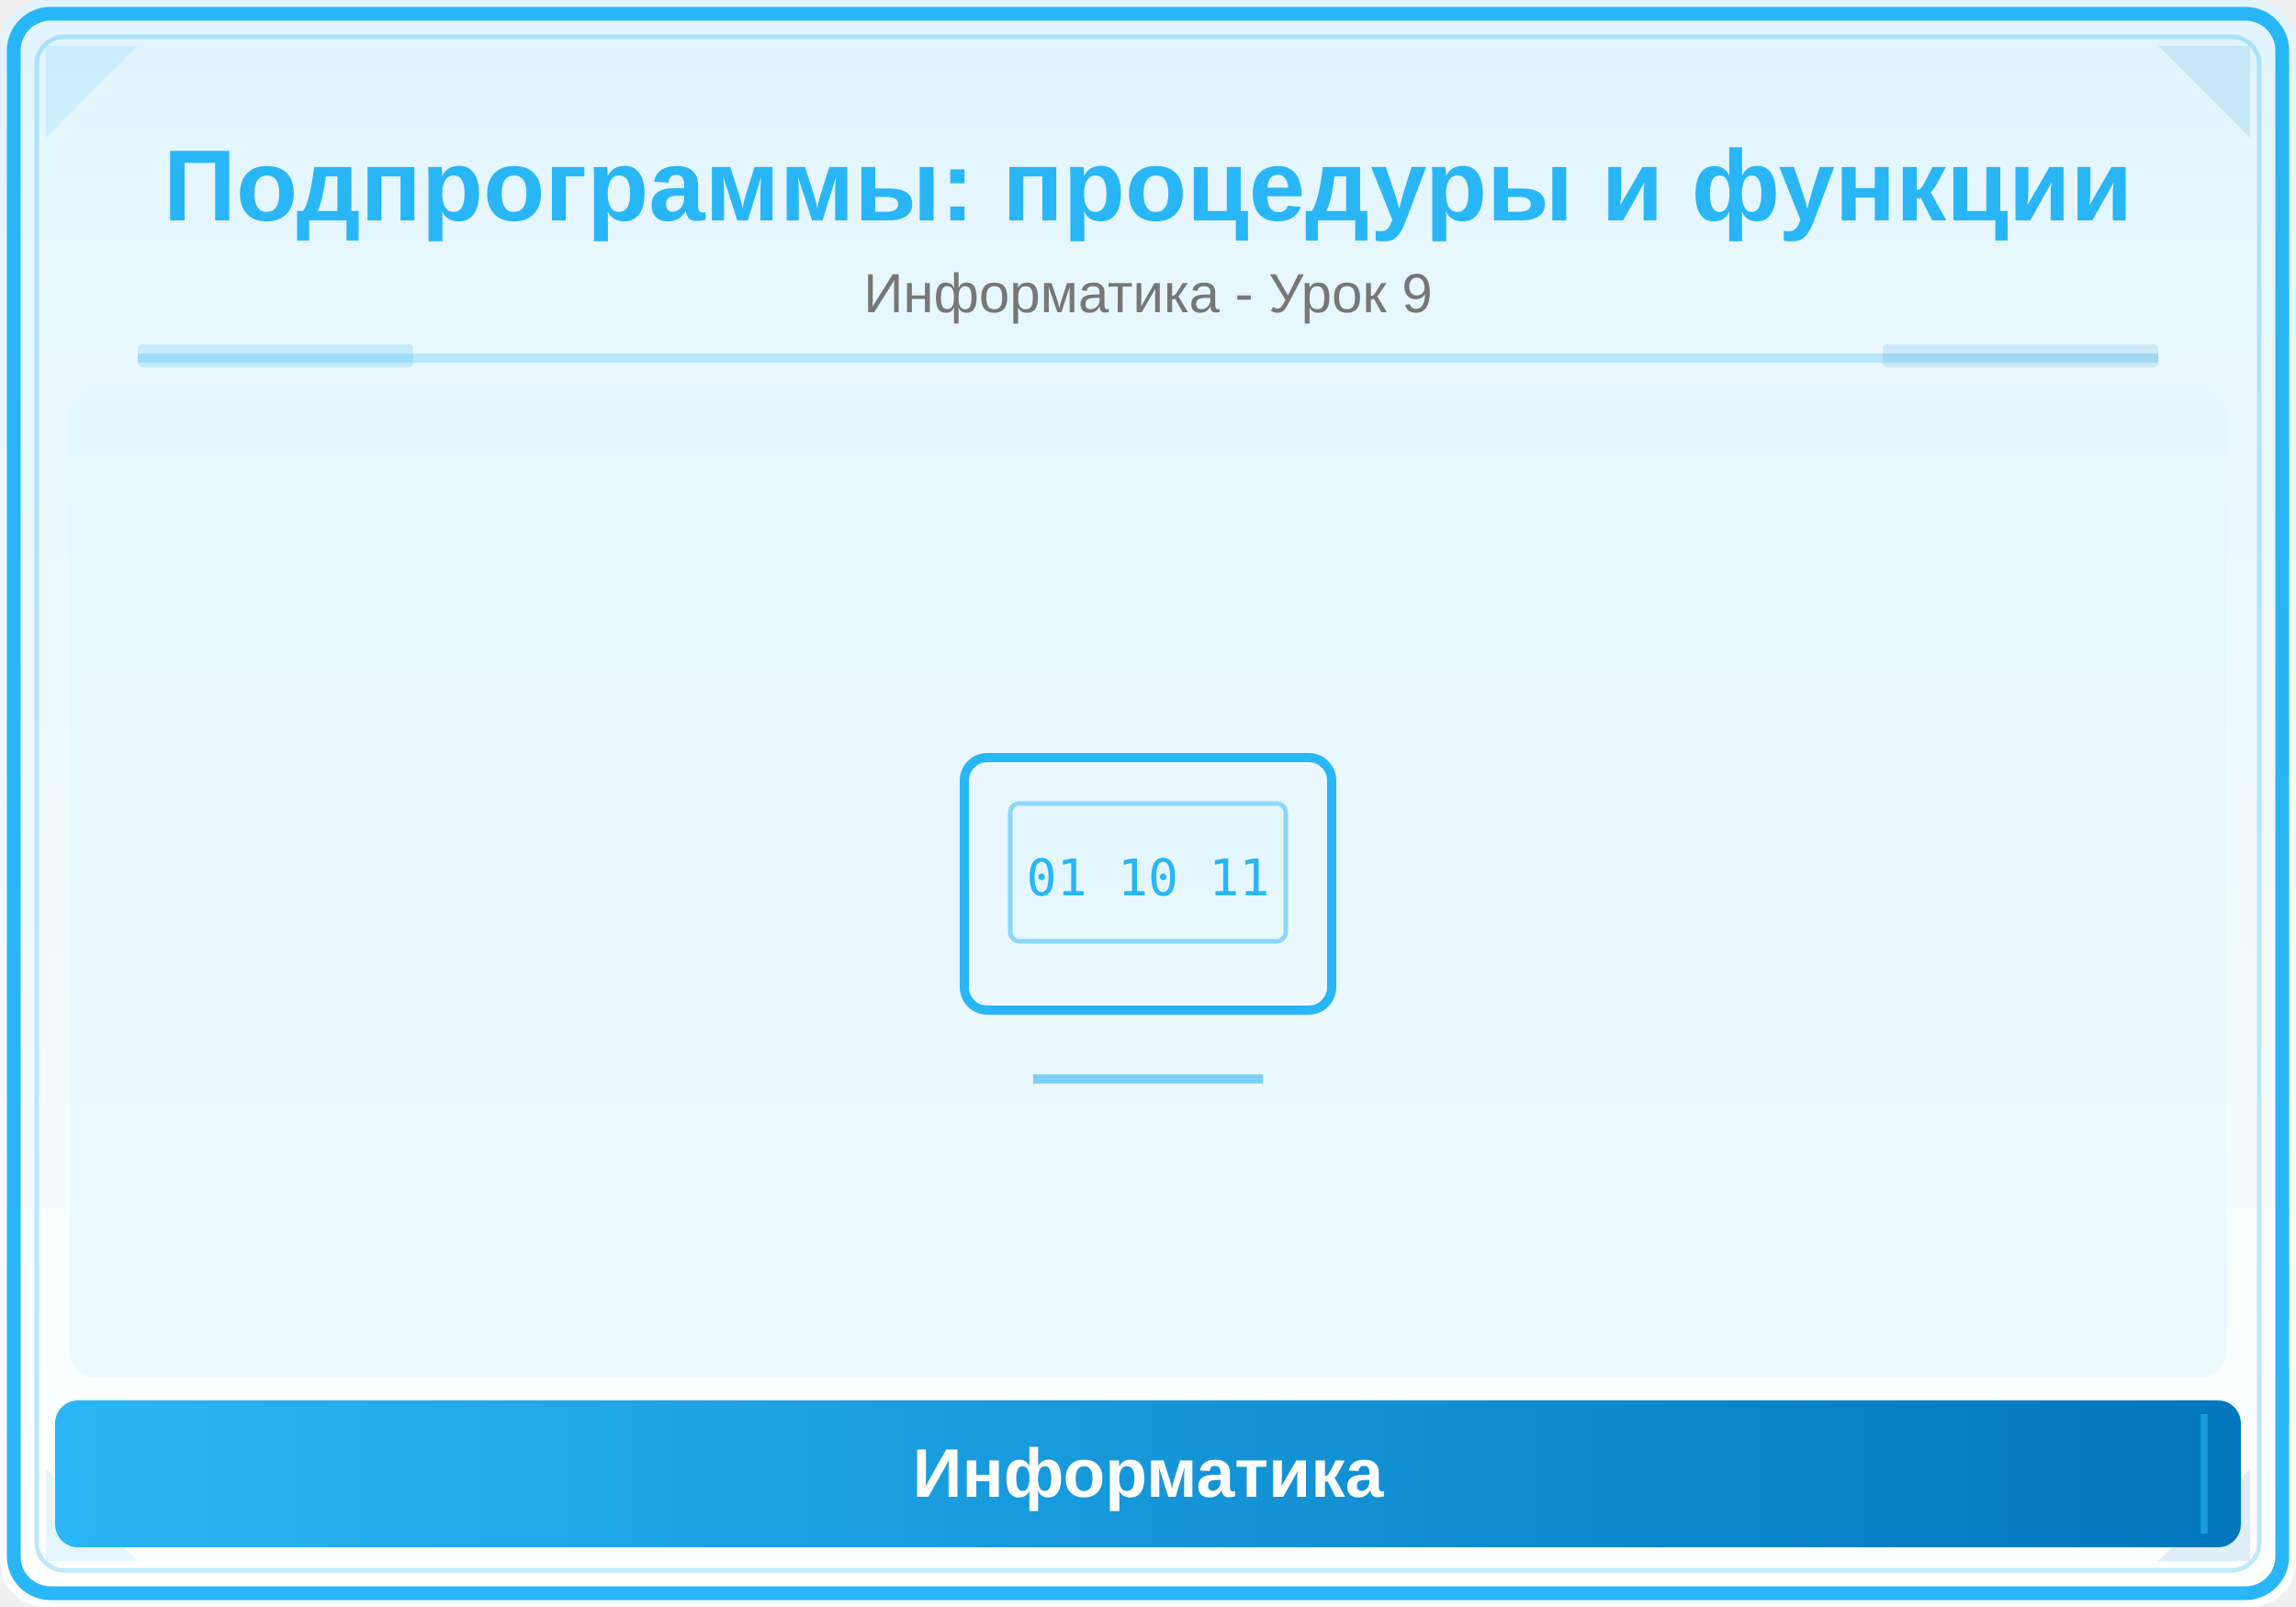
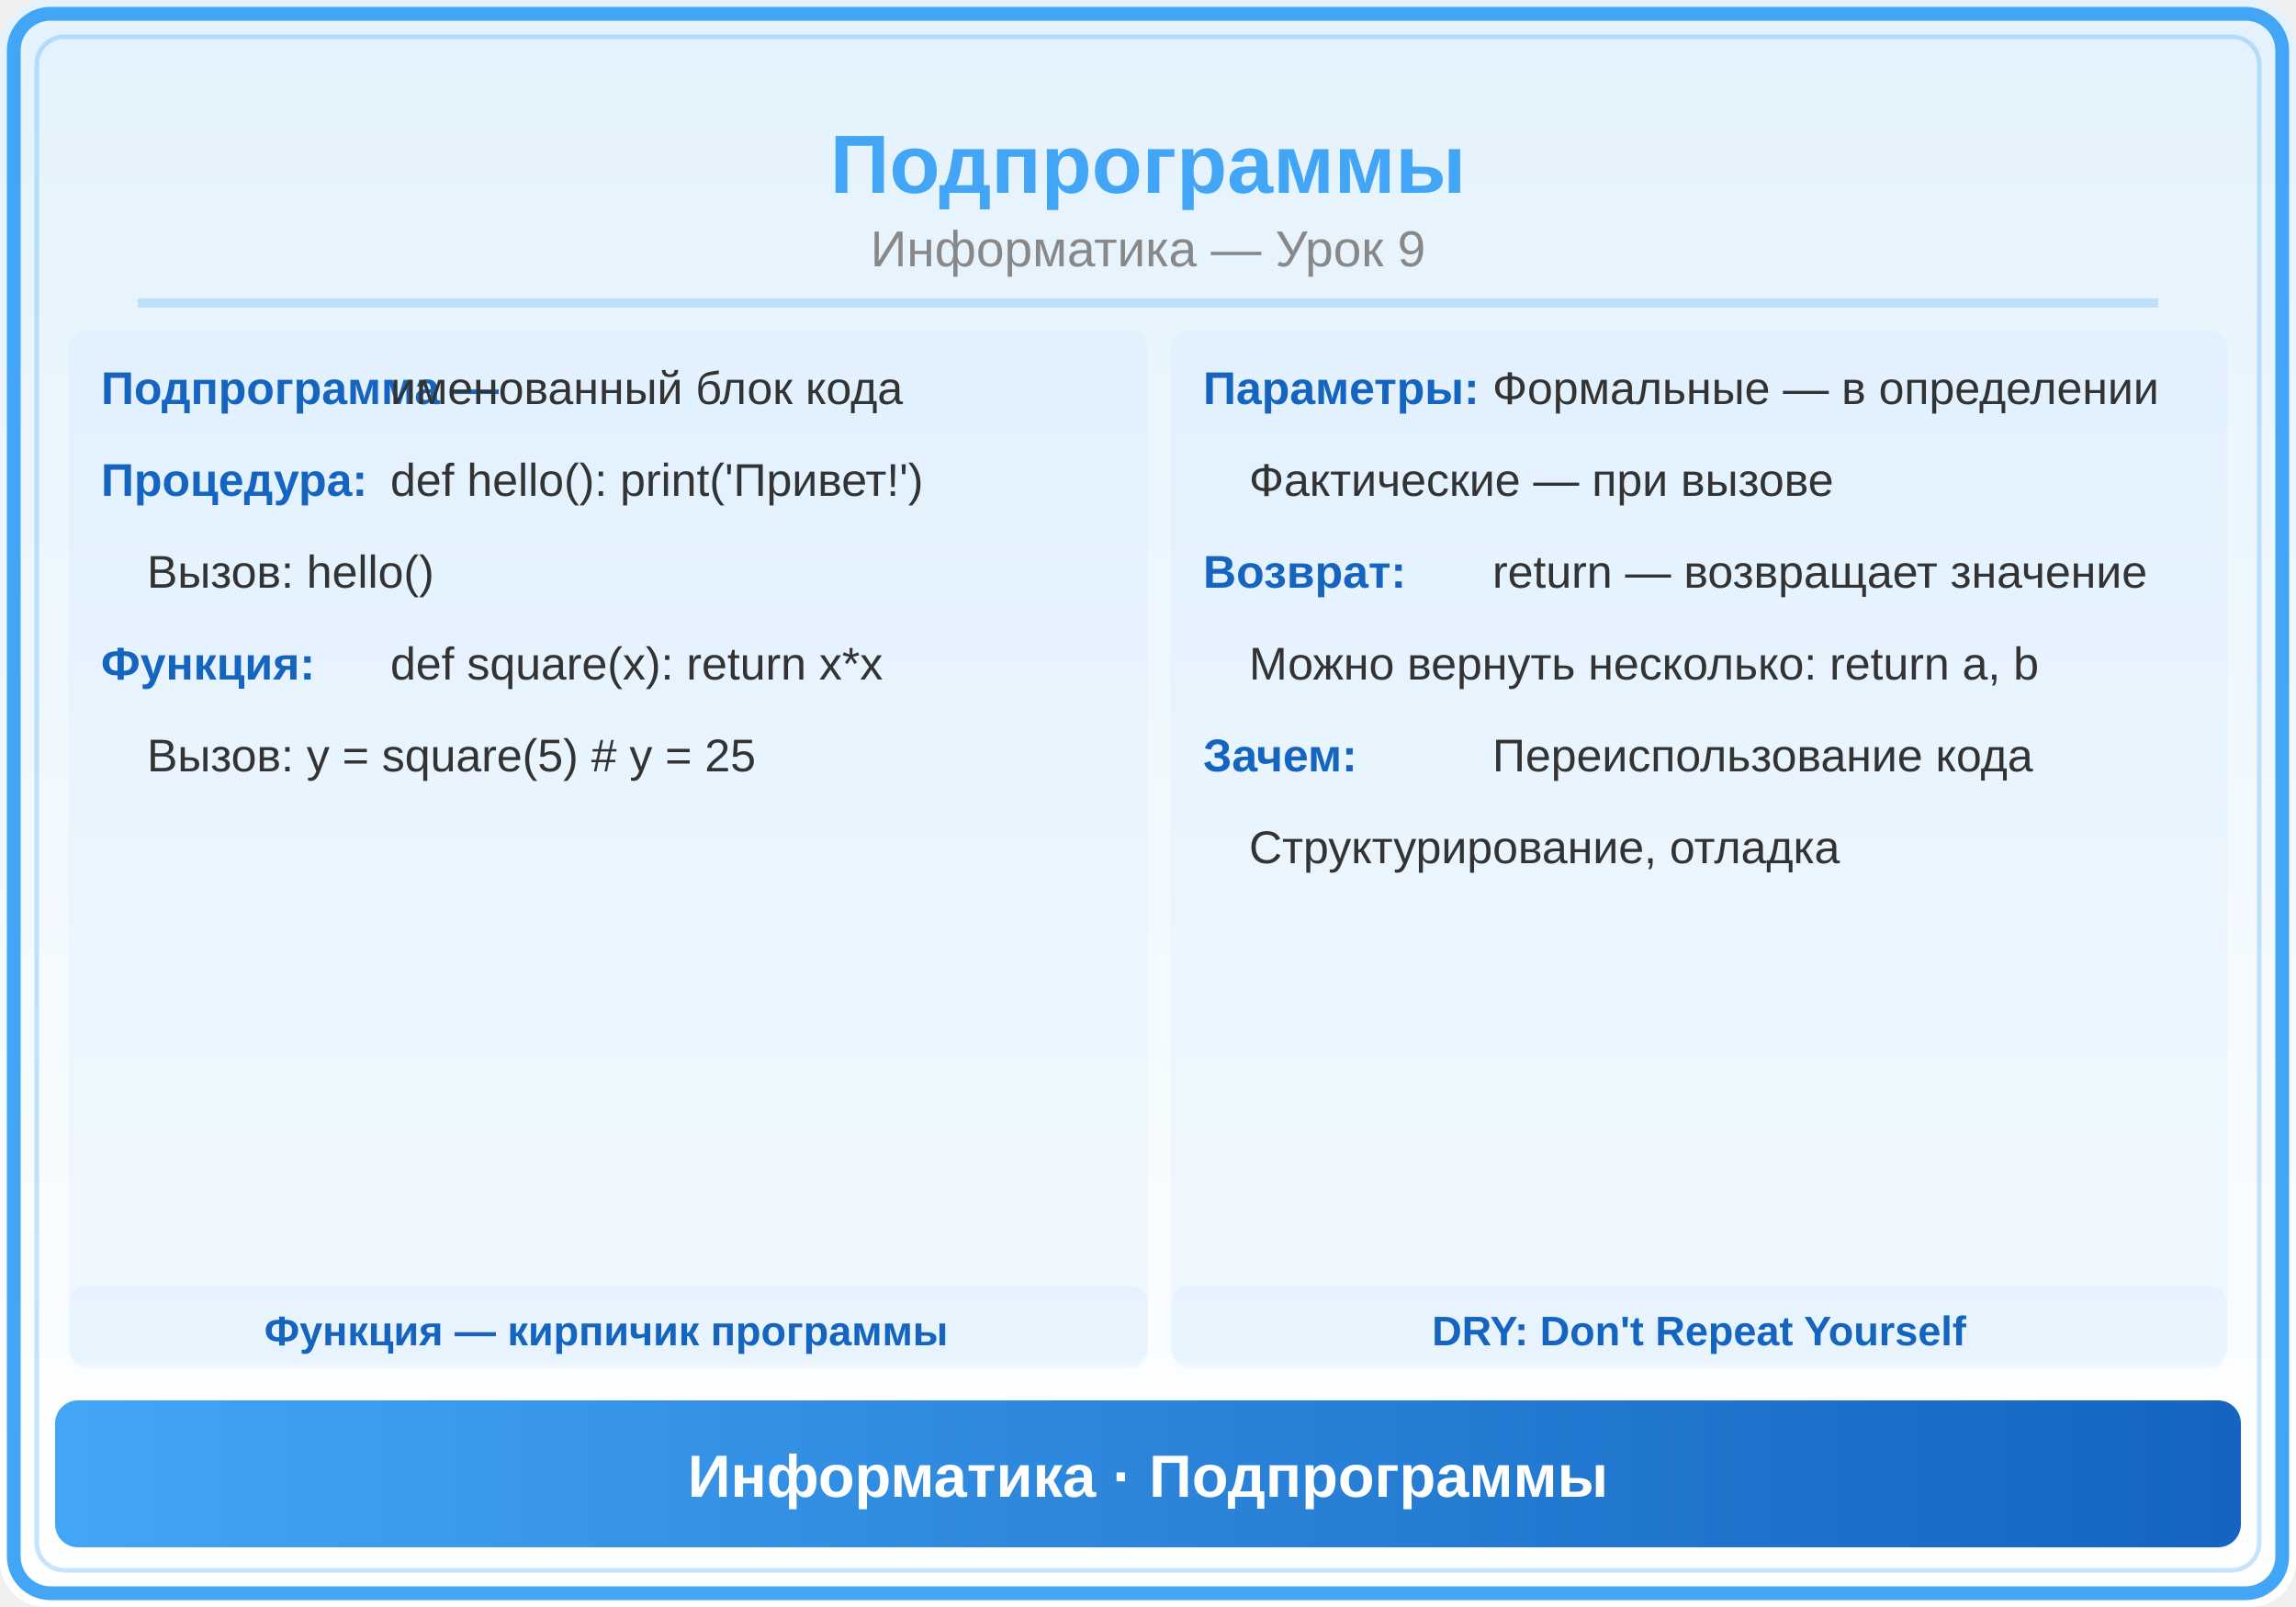
<svg xmlns="http://www.w3.org/2000/svg" viewBox="0 0 500 350">
  <defs>
    <linearGradient id="bg" x1="0" y1="0" x2="0" y2="1">
-       <stop offset="0%" stop-color="#E1F5FE" />
-       <stop offset="100%" stop-color="#FFFFFF" />
+       <stop offset="0%" stop-color="#E3F2FD" />
+       <stop offset="100%" stop-color="#FFF" />
    </linearGradient>
-     <linearGradient id="panel" x1="0" y1="0" x2="1" y2="0">
-       <stop offset="0%" stop-color="#29B6F6" />
-       <stop offset="100%" stop-color="#0277BD" />
+     <linearGradient id="hdr" x1="0" y1="0" x2="1" y2="0">
+       <stop offset="0%" stop-color="#42A5F5" />
+       <stop offset="100%" stop-color="#1565C0" />
    </linearGradient>
  </defs>
  <rect width="500" height="350" fill="url(#bg)" rx="10" />
-   <rect x="3" y="3" width="494" height="344" rx="8" fill="none" stroke="#29B6F6" stroke-width="3" />
-   <rect x="8" y="8" width="484" height="334" rx="6" fill="none" stroke="#29B6F6" stroke-width="1" opacity="0.3" />
-   <polygon points="10,10 30,10 10,30" fill="#29B6F6" opacity="0.12" />
-   <polygon points="490,10 470,10 490,30" fill="#0277BD" opacity="0.12" />
-   <polygon points="10,340 30,340 10,320" fill="#29B6F6" opacity="0.12" />
-   <polygon points="490,340 470,340 490,320" fill="#0277BD" opacity="0.12" />
-   <text x="250" y="48" font-family="Arial,sans-serif" font-size="22" font-weight="bold" fill="#29B6F6" text-anchor="middle">Подпрограммы: процедуры и функции</text>
-   <text x="250" y="68" font-family="Arial,sans-serif" font-size="12" fill="#777" text-anchor="middle">Информатика - Урок 9</text>
-   <line x1="30" y1="78" x2="470" y2="78" stroke="#29B6F6" stroke-width="2" opacity="0.25" />
-   <rect x="30" y="75" width="60" height="5" fill="#29B6F6" opacity="0.18" rx="1" />
-   <rect x="410" y="75" width="60" height="5" fill="#0277BD" opacity="0.12" rx="1" />
-   <clipPath id="ill">
-     <rect x="15" y="85" width="470" height="215" rx="6" />
-   </clipPath>
-   <g clip-path="url(#ill)">
-     <rect x="15" y="85" width="470" height="215" fill="#E1F5FE" opacity="0.5" />
-     <rect x="210" y="165" width="80" height="55" rx="5" fill="none" stroke="#29B6F6" stroke-width="2" />
-     <rect x="220" y="175" width="60" height="30" rx="2" fill="#E1F5FE" stroke="#29B6F6" stroke-width="1" opacity="0.5" />
-     <line x1="225" y1="235" x2="275" y2="235" stroke="#29B6F6" stroke-width="2" opacity="0.6" />
-     <text x="250" y="195" font-family="monospace" font-size="11" fill="#29B6F6" text-anchor="middle">01 10 11</text>
-   </g>
-   <rect x="12" y="305" width="476" height="32" rx="5" fill="url(#panel)" />
-   <line x1="20" y1="308" x2="20" y2="334" stroke="#29B6F6" stroke-width="1.5" opacity="0.6" />
-   <line x1="480" y1="308" x2="480" y2="334" stroke="#29B6F6" stroke-width="1.5" opacity="0.6" />
-   <text x="250" y="326" font-family="Arial,sans-serif" font-size="15" text-anchor="middle" fill="white" font-weight="bold">Информатика</text>
+   <rect x="3" y="3" width="494" height="344" rx="8" fill="none" stroke="#42A5F5" stroke-width="3" />
+   <rect x="8" y="8" width="484" height="334" rx="6" fill="none" stroke="#42A5F5" stroke-width="1" opacity="0.3" />
+   <text x="250" y="42" font-family="Arial,sans-serif" font-size="18" font-weight="bold" fill="#42A5F5" text-anchor="middle">Подпрограммы</text>
+   <text x="250" y="58" font-family="Arial,sans-serif" font-size="11" fill="#888" text-anchor="middle">Информатика — Урок 9</text>
+   <line x1="30" y1="66" x2="470" y2="66" stroke="#42A5F5" stroke-width="2" opacity="0.25" />
+   <rect x="15" y="72" width="235" height="225" rx="4" fill="#42A5F5" opacity="0.05" />
+   <text x="22" y="88" font-family="Arial,sans-serif" font-size="10" fill="#1565C0" font-weight="bold">Подпрограмма —</text>
+   <text x="85" y="88" font-family="Arial,sans-serif" font-size="10" fill="#333">именованный блок кода</text>
+   <text x="22" y="108" font-family="Arial,sans-serif" font-size="10" fill="#1565C0" font-weight="bold">Процедура:</text>
+   <text x="85" y="108" font-family="Arial,sans-serif" font-size="10" fill="#333">def hello(): print('Привет!')</text>
+   <text x="32" y="128" font-family="Arial,sans-serif" font-size="10" fill="#333">Вызов: hello()</text>
+   <text x="22" y="148" font-family="Arial,sans-serif" font-size="10" fill="#1565C0" font-weight="bold">Функция:</text>
+   <text x="85" y="148" font-family="Arial,sans-serif" font-size="10" fill="#333">def square(x): return x*x</text>
+   <text x="32" y="168" font-family="Arial,sans-serif" font-size="10" fill="#333">Вызов: y = square(5)  # y = 25</text>
+   <rect x="255" y="72" width="230" height="225" rx="4" fill="#42A5F5" opacity="0.05" />
+   <text x="262" y="88" font-family="Arial,sans-serif" font-size="10" fill="#1565C0" font-weight="bold">Параметры:</text>
+   <text x="325" y="88" font-family="Arial,sans-serif" font-size="10" fill="#333">Формальные — в определении</text>
+   <text x="272" y="108" font-family="Arial,sans-serif" font-size="10" fill="#333">Фактические — при вызове</text>
+   <text x="262" y="128" font-family="Arial,sans-serif" font-size="10" fill="#1565C0" font-weight="bold">Возврат:</text>
+   <text x="325" y="128" font-family="Arial,sans-serif" font-size="10" fill="#333">return — возвращает значение</text>
+   <text x="272" y="148" font-family="Arial,sans-serif" font-size="10" fill="#333">Можно вернуть несколько: return a, b</text>
+   <text x="262" y="168" font-family="Arial,sans-serif" font-size="10" fill="#1565C0" font-weight="bold">Зачем:</text>
+   <text x="325" y="168" font-family="Arial,sans-serif" font-size="10" fill="#333">Переиспользование кода</text>
+   <text x="272" y="188" font-family="Arial,sans-serif" font-size="10" fill="#333">Структурирование, отладка</text>
+   <rect x="15" y="280" width="235" height="18" rx="4" fill="#42A5F5" opacity="0.06" />
+   <text x="132" y="293" font-family="Arial,sans-serif" font-size="9" fill="#1565C0" text-anchor="middle" font-weight="bold">Функция — кирпичик программы</text>
+   <rect x="255" y="280" width="230" height="18" rx="4" fill="#42A5F5" opacity="0.06" />
+   <text x="370" y="293" font-family="Arial,sans-serif" font-size="9" fill="#1565C0" text-anchor="middle" font-weight="bold">DRY: Don't Repeat Yourself</text>
+   <rect x="12" y="305" width="476" height="32" rx="5" fill="url(#hdr)" />
+   <text x="250" y="326" font-family="Arial,sans-serif" font-size="13" text-anchor="middle" fill="white" font-weight="bold">Информатика · Подпрограммы</text>
</svg>
